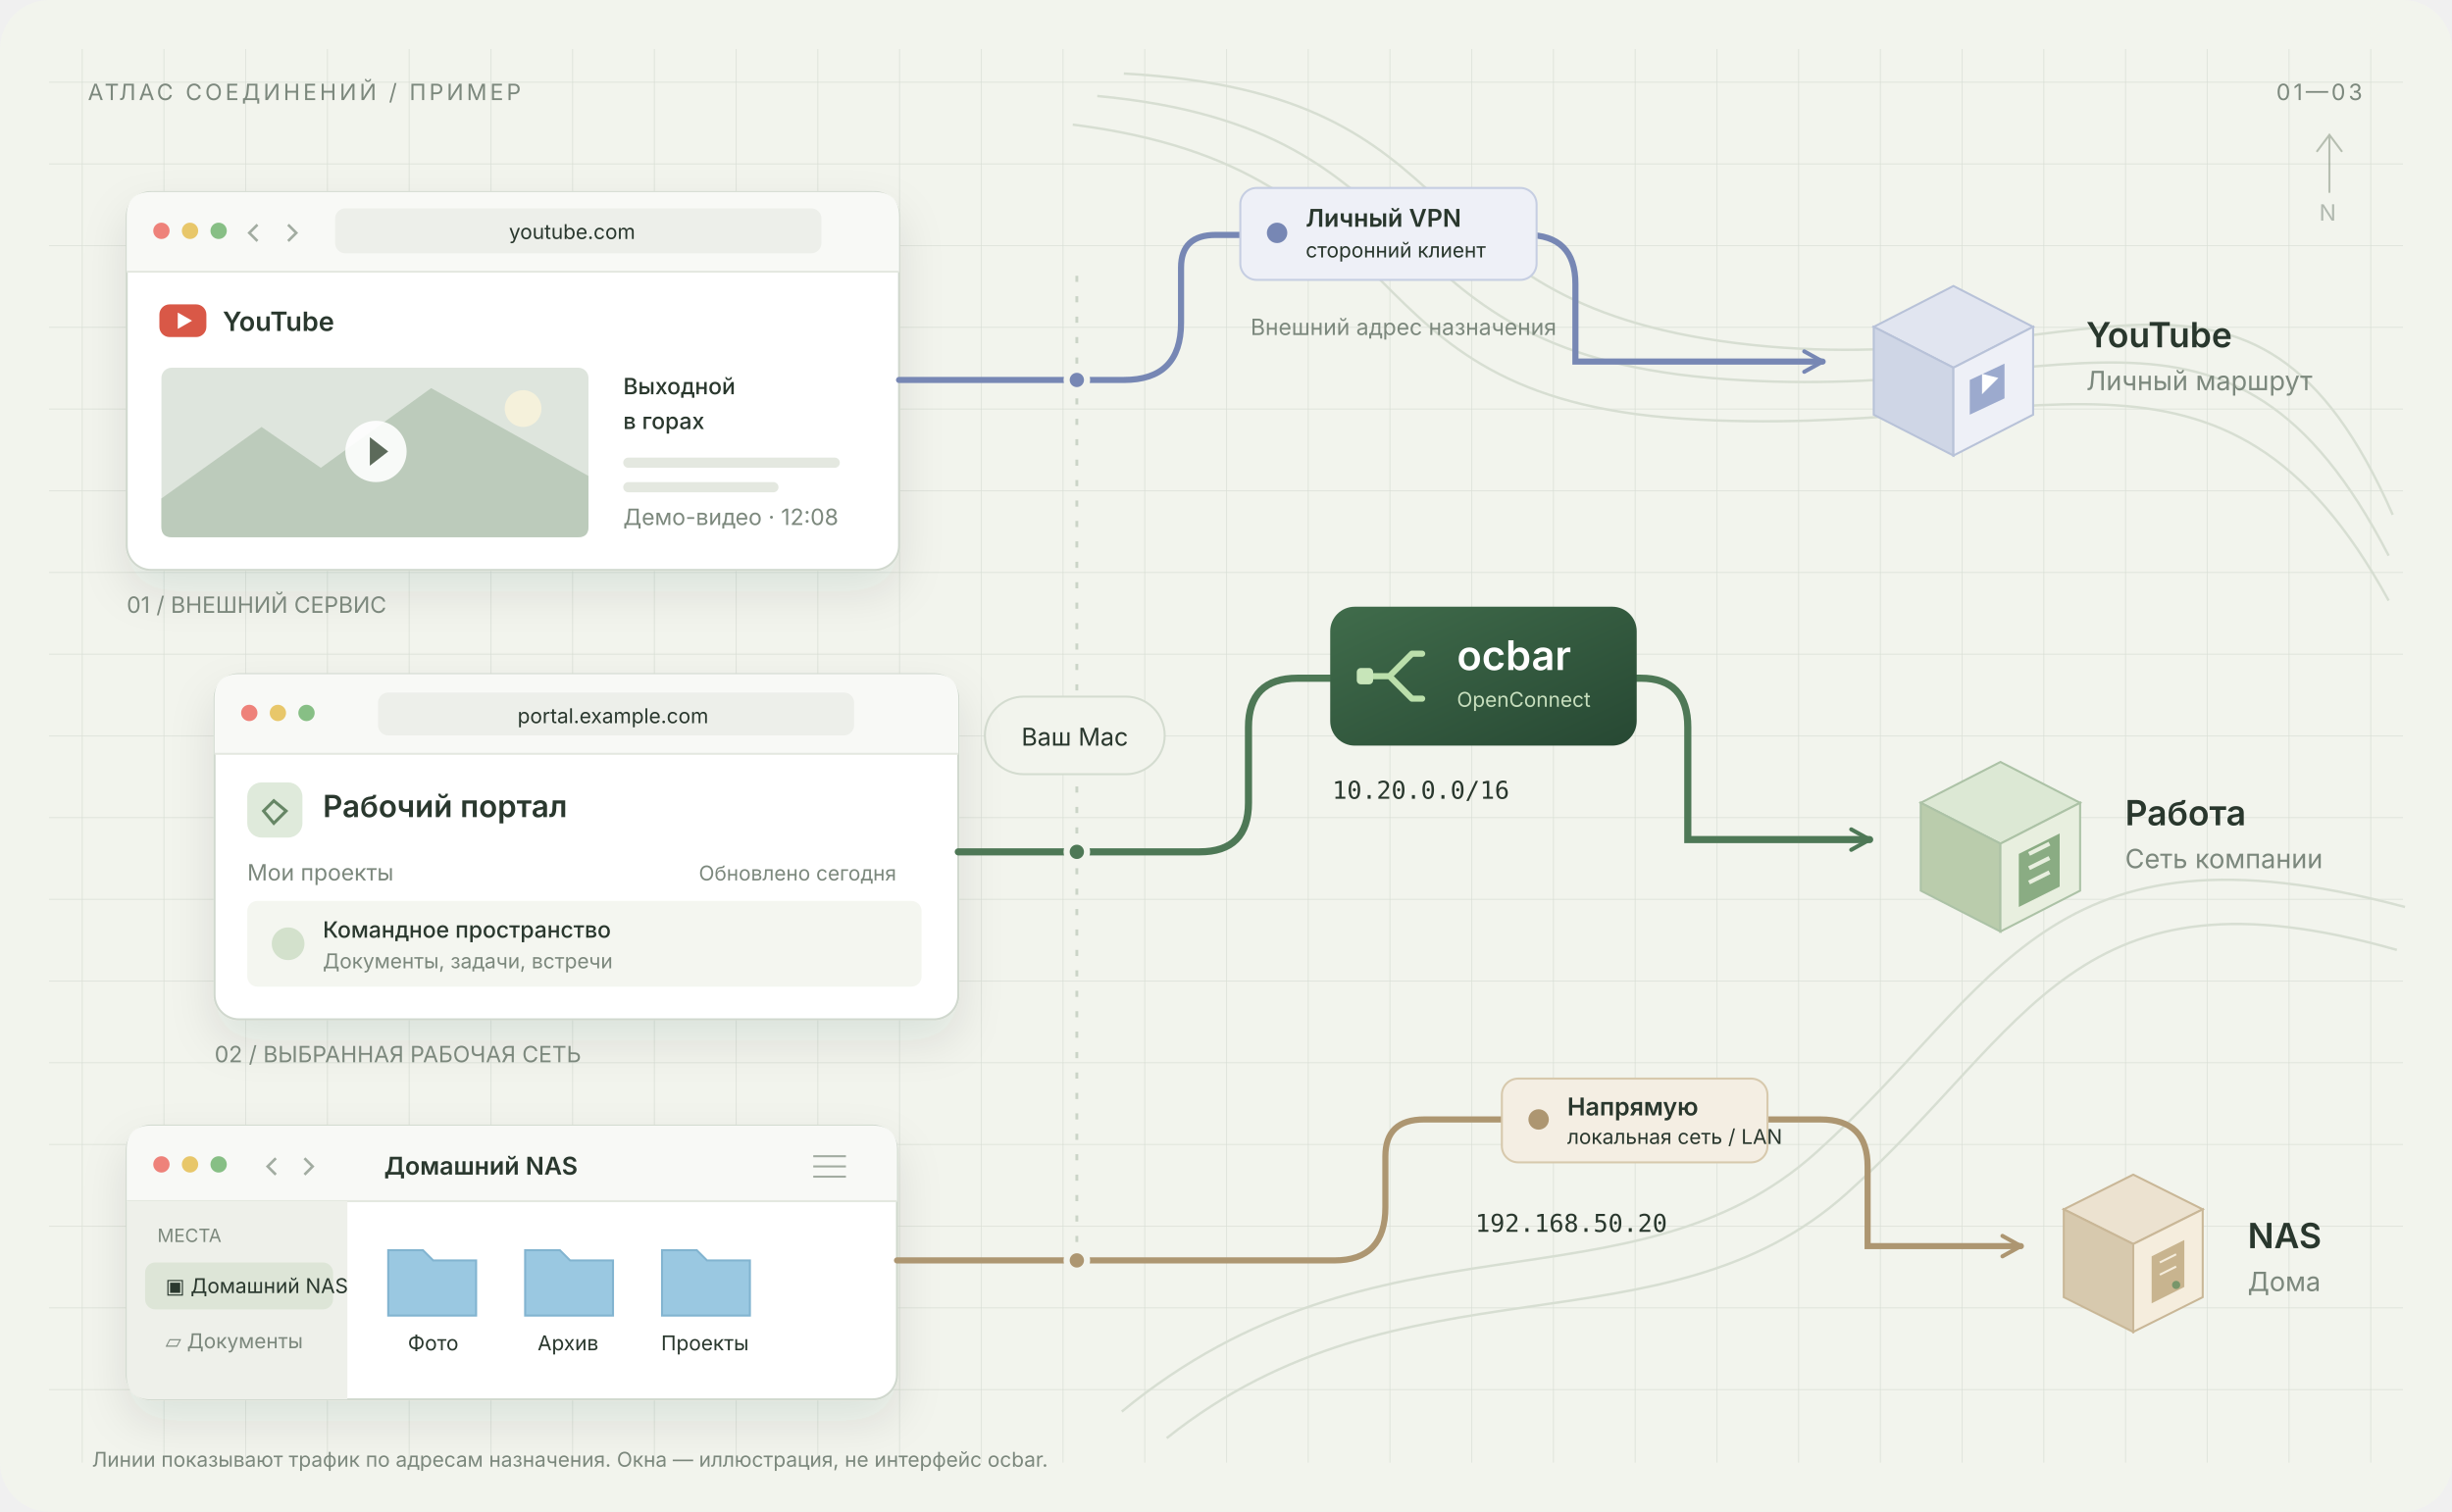
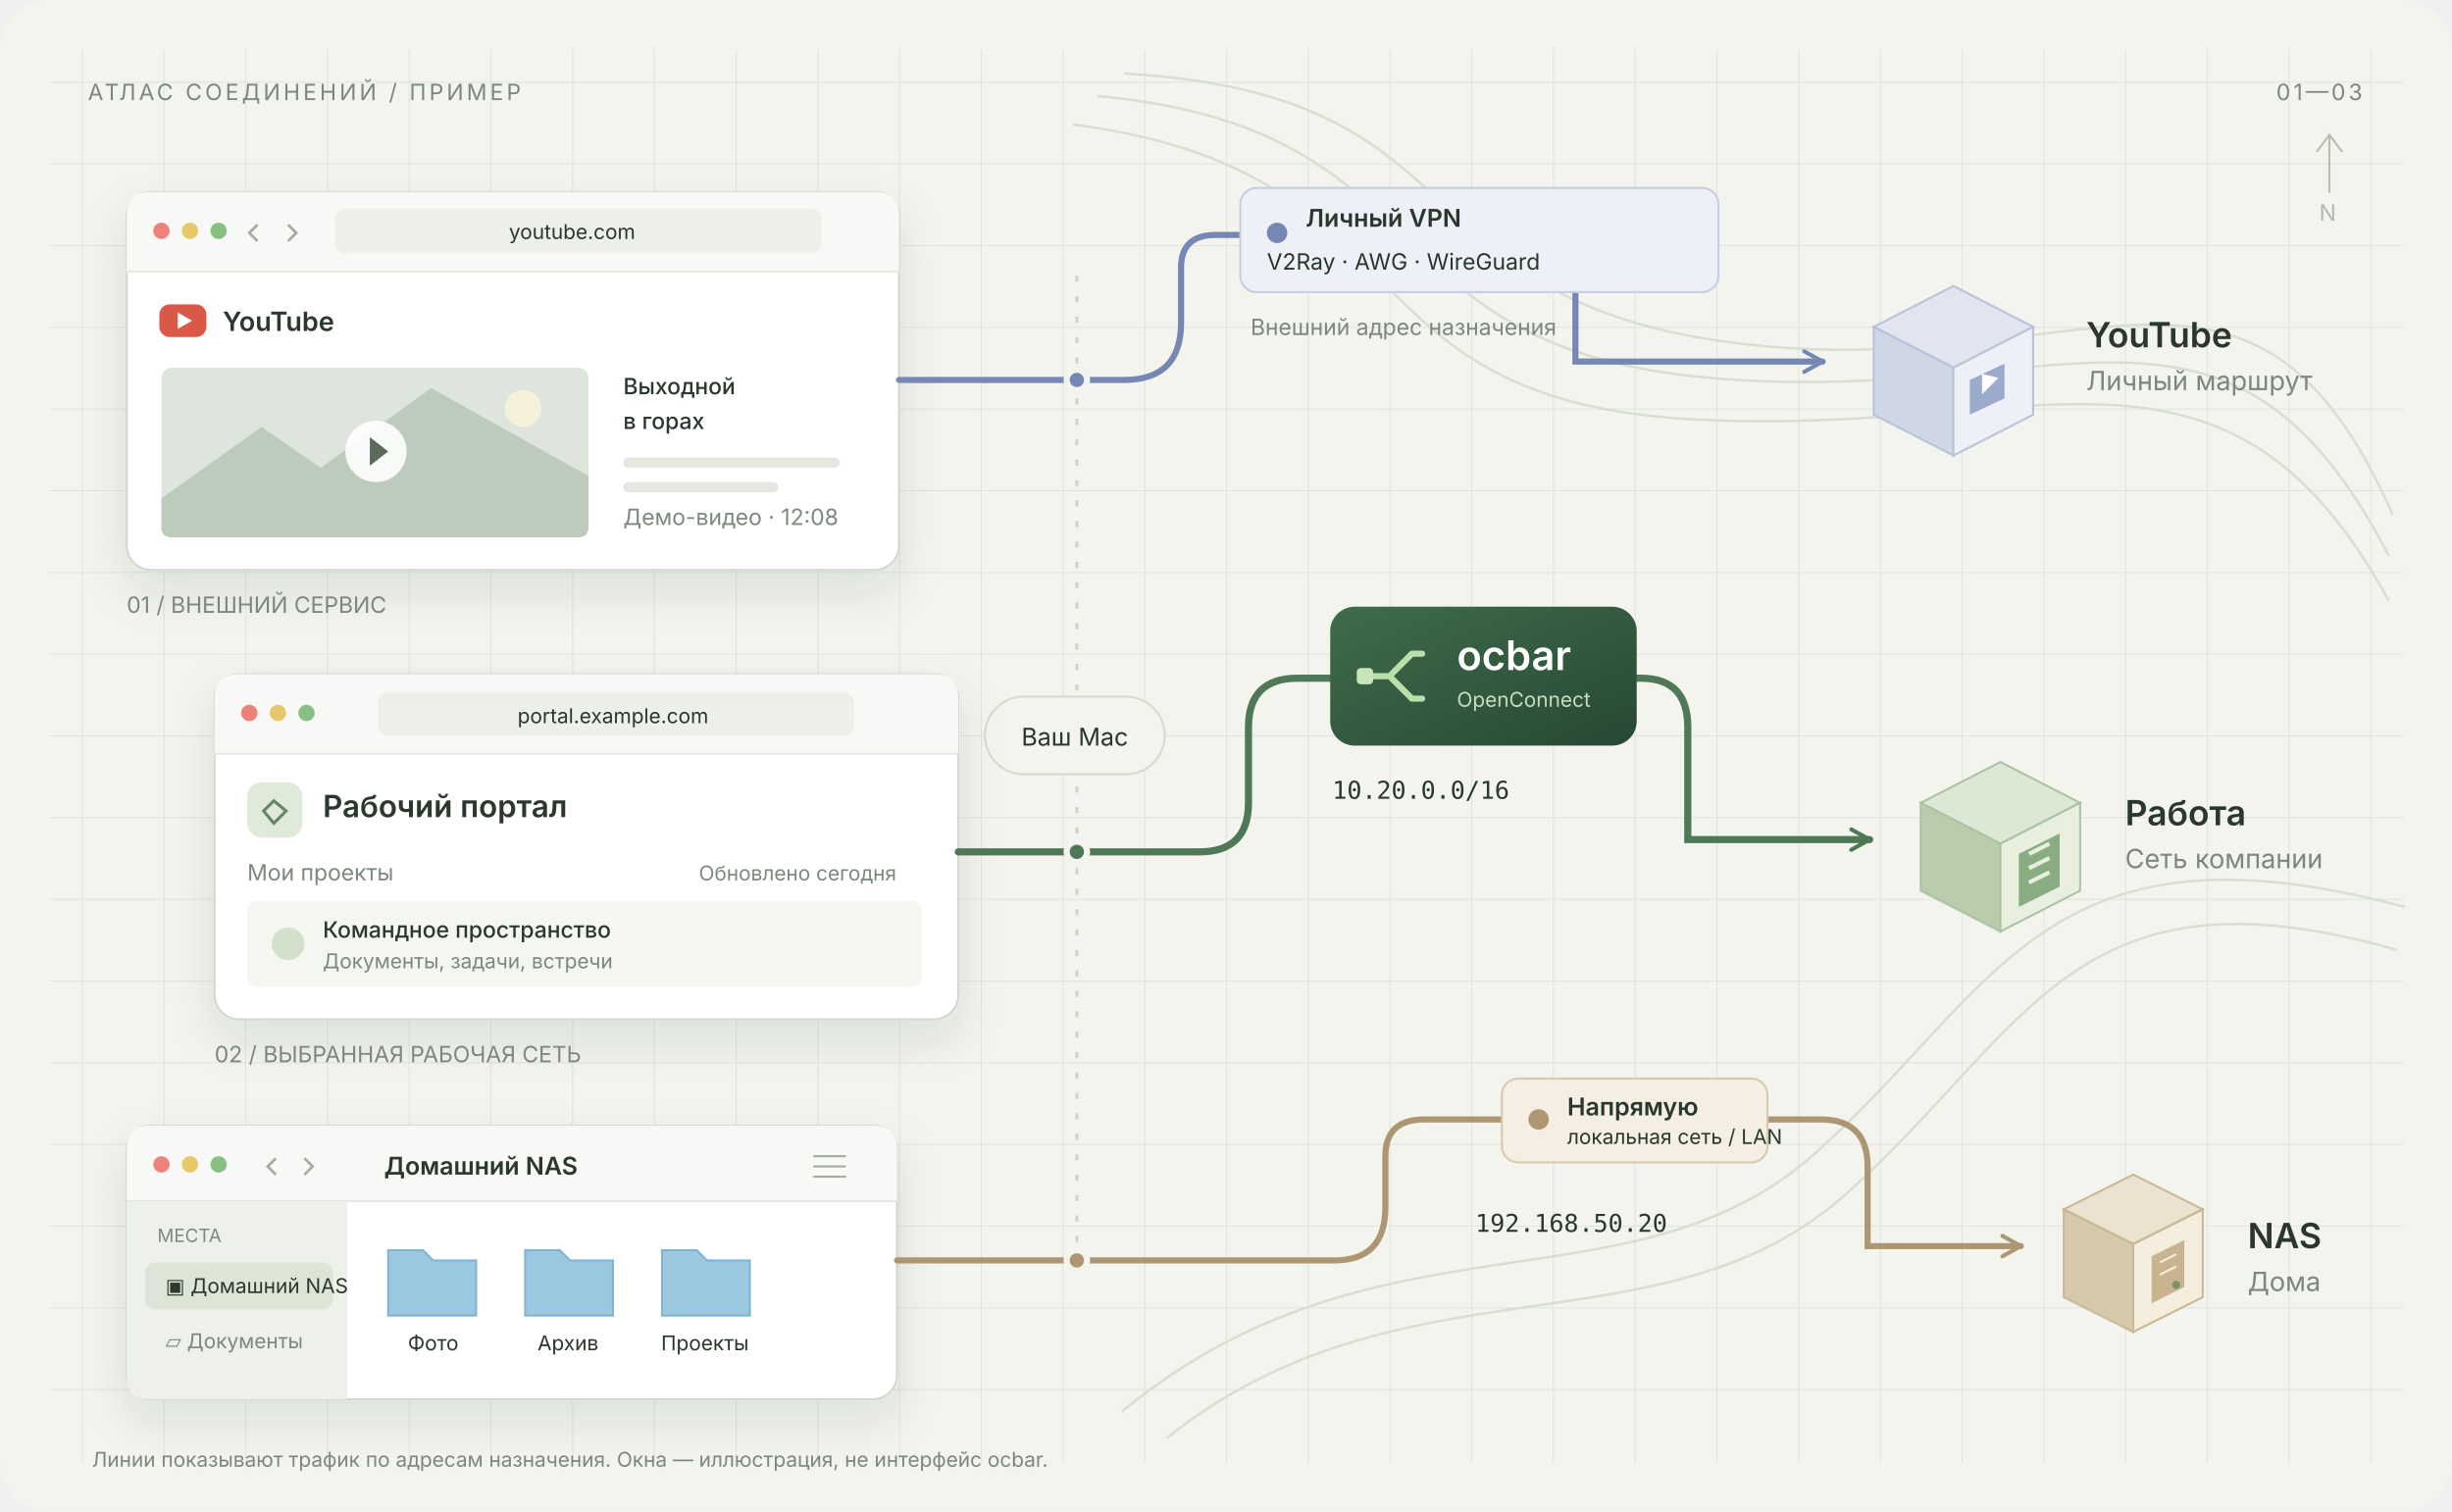
<svg xmlns="http://www.w3.org/2000/svg" width="1200" height="740" viewBox="0 0 1200 740" fill="none" role="img" aria-labelledby="title desc">
  <defs>
    <pattern id="grid" width="40" height="40" patternUnits="userSpaceOnUse">
      <path d="M40 0H0V40" stroke="#D9DFD5" stroke-width=".65" />
    </pattern>
    <filter id="shadow" x="-20%" y="-30%" width="140%" height="180%">
      <feDropShadow dx="0" dy="10" stdDeviation="11" flood-color="#213528" flood-opacity=".10" />
    </filter>
    <linearGradient id="green" x1="0" y1="0" x2="1" y2="1">
      <stop stop-color="#406C4B" />
      <stop offset="1" stop-color="#274833" />
    </linearGradient>
    <style>text{font-family:-apple-system,BlinkMacSystemFont,"Segoe UI",sans-serif;fill:#29372D}.mono{font-family:ui-monospace,SFMono-Regular,Consolas,monospace}.muted{fill:#7C887D}.label{font-size:11px;letter-spacing:1.5px}.body{font-size:13px}.small{font-size:11px}.heading{font-size:17px;font-weight:600}.route-personal,.route-work,.route-lan{transition:opacity .2s}svg[data-focus="personal"] .route-work,svg[data-focus="personal"] .route-lan,svg[data-focus="work"] .route-personal,svg[data-focus="work"] .route-lan,svg[data-focus="lan"] .route-personal,svg[data-focus="lan"] .route-work{opacity:.18}@media(prefers-reduced-motion:reduce){.route-personal,.route-work,.route-lan{transition:none}}</style>
  </defs>
  <rect width="1200" height="740" rx="24" fill="#F2F4ED" />
  <rect x="24" y="24" width="1152" height="692" rx="16" fill="url(#grid)" />
  <path d="M550 36C730 46 681 147 850 168S1102 95 1171 252M537 47C710 63 666 170 837 185S1091 121 1169 272M525 61C699 83 653 194 824 205S1088 146 1169 294M549 691C674 588 799 645 889 564S1001 397 1177 444M571 704C686 612 814 665 904 584S1015 420 1173 465" stroke="#D7DED2" stroke-width="1.2" />
  <text x="43" y="49" class="label muted">АТЛАС СОЕДИНЕНИЙ / ПРИМЕР</text>
  <text x="1114" y="49" class="label muted">01—03</text>
  <g opacity=".55">
    <path d="M1140 94V66M1134 74L1140 66L1146 74" stroke="#85927F" stroke-linecap="round" />
    <text x="1135" y="108" class="small muted">N</text>
  </g>
  <path d="M527 135V614" stroke="#CBD4C7" stroke-width="1.4" stroke-dasharray="3 7" />
  <rect x="482" y="341" width="88" height="38" rx="19" fill="#F2F4ED" stroke="#D4DCD0" />
  <text x="526" y="365" font-size="12" text-anchor="middle">Ваш Mac</text>
  <g class="route-personal">
    <g filter="url(#shadow)">
      <rect x="62" y="94" width="378" height="185" rx="12" fill="white" stroke="#D0D8CE" />
      <path d="M74 94H428Q440 94 440 106V133H62V106Q62 94 74 94" fill="#F8F9F6" />
      <path d="M62 133H440" stroke="#E4E8E0" />
      <circle cx="79" cy="113" r="4" fill="#EE827A" />
      <circle cx="93" cy="113" r="4" fill="#E8C76B" />
      <circle cx="107" cy="113" r="4" fill="#87BF85" />
      <path d="M126 110L122 114L126 118M141 110L145 114L141 118" stroke="#A2ACA1" stroke-width="1.3" />
      <rect x="164" y="102" width="238" height="22" rx="5" fill="#EDEFEA" />
      <text x="280" y="117" font-size="10" text-anchor="middle">youtube.com</text>
      <rect x="78" y="149" width="23" height="16" rx="5" fill="#D95847" />
      <path d="M87 153L94 157L87 161Z" fill="white" />
      <text x="109" y="162" font-size="13" font-weight="600">YouTube</text>
      <rect x="79" y="180" width="209" height="83" rx="5" fill="#DEE5DD" />
      <path d="M79 244L128 209L157 229L211 190L288 233V258Q288 263 283 263H84Q79 263 79 258Z" fill="#BCCBBB" />
      <circle cx="256" cy="200" r="9" fill="#F5F1DB" />
      <circle cx="184" cy="221" r="15" fill="#FFF" fill-opacity=".9" />
      <path d="M181 214L190 221L181 228Z" fill="#5B6A5A" />
      <text x="305" y="193" font-size="11" font-weight="500">Выходной</text>
      <text x="305" y="210" font-size="11" font-weight="500">в горах</text>
      <rect x="305" y="224" width="106" height="5" rx="2.5" fill="#E4E8E0" />
      <rect x="305" y="236" width="76" height="5" rx="2.5" fill="#E4E8E0" />
      <text x="305" y="257" class="small muted">Демо-видео · 12:08</text>
    </g>
    <path d="M440 186H550Q578 186 578 158V131Q578 115 595 115H747Q771 115 771 139V177H892" stroke="#7787B4" stroke-width="3" stroke-linecap="round" />
    <circle cx="527" cy="186" r="5" fill="#7787B4" stroke="#F2F4ED" stroke-width="3" />
    <path d="M883 172L892 177L883 182" stroke="#7787B4" stroke-width="2" stroke-linecap="round" stroke-linejoin="round" />
-     <rect x="607" y="92" width="145" height="45" rx="8" fill="#EEF0F7" stroke="#C6CEE2" />
+     <rect x="607" y="92" width="234" height="51" rx="8" fill="#EEF0F7" stroke="#C6CEE2" />
    <circle cx="625" cy="114" r="5" fill="#7787B4" />
    <text x="639" y="111" font-size="12" font-weight="600">Личный VPN</text>
-     <text x="639" y="126" font-size="10" fill="#7787B4">сторонний клиент</text>
+     <text x="620" y="132" font-size="11" fill="#7787B4">V2Ray · AWG · WireGuard</text>
    <text x="612" y="164" class="small muted">Внешний адрес назначения</text>
    <g transform="translate(917 140)">
      <path d="M0 20L39 0L78 20L39 40Z" fill="#E1E5F0" stroke="#B8C2D8" />
      <path d="M0 20V63L39 83V40Z" fill="#CFD6E6" stroke="#B8C2D8" />
      <path d="M39 40L78 20V63L39 83Z" fill="#EEF0F7" stroke="#B8C2D8" />
      <path d="M47 46L64 38V55L47 63Z" fill="#9CAACE" />
      <path d="M53 43L61 45L53 53Z" fill="white" />
    </g>
    <text x="1021" y="170" class="heading">YouTube</text>
    <text x="1021" y="191" class="body muted">Личный маршрут</text>
    <text x="62" y="300" class="small muted">01 / ВНЕШНИЙ СЕРВИС</text>
  </g>
  <g class="route-work">
    <g filter="url(#shadow)">
      <rect x="105" y="330" width="364" height="169" rx="12" fill="white" stroke="#D0D8CE" />
      <path d="M117 330H457Q469 330 469 342V369H105V342Q105 330 117 330" fill="#F8F9F6" />
      <path d="M105 369H469" stroke="#E4E8E0" />
      <circle cx="122" cy="349" r="4" fill="#EE827A" />
      <circle cx="136" cy="349" r="4" fill="#E8C76B" />
      <circle cx="150" cy="349" r="4" fill="#87BF85" />
      <rect x="185" y="339" width="233" height="21" rx="5" fill="#EDEFEA" />
      <text x="300" y="354" font-size="10" text-anchor="middle">portal.example.com</text>
      <rect x="121" y="383" width="27" height="27" rx="7" fill="#DFEADB" />
      <path d="M129 397L134 392L140 397L134 403Z" stroke="#668665" stroke-width="1.5" />
      <text x="158" y="400" font-size="15" font-weight="600">Рабочий портал</text>
      <text x="121" y="431" font-size="11" class="muted">Мои проекты</text>
      <text x="342" y="431" font-size="10" class="muted">Обновлено сегодня</text>
      <rect x="121" y="441" width="330" height="42" rx="5" fill="#F4F6F0" />
      <circle cx="141" cy="462" r="8" fill="#D3E1CC" />
      <text x="158" y="459" font-size="11" font-weight="500">Командное пространство</text>
      <text x="158" y="474" font-size="10" class="muted">Документы, задачи, встречи</text>
    </g>
    <path d="M469 417H587Q611 417 611 393V356Q611 332 635 332H803Q826 332 826 356V411H915" stroke="#4E7856" stroke-width="3.5" stroke-linecap="round" />
    <circle cx="527" cy="417" r="5" fill="#4E7856" stroke="#F2F4ED" stroke-width="3" />
    <path d="M906 406L915 411L906 416" stroke="#4E7856" stroke-width="2" stroke-linecap="round" stroke-linejoin="round" />
    <g transform="translate(651 297)">
      <rect width="150" height="68" rx="12" fill="url(#green)" />
      <path d="M17 34H29L40 23H45M29 34L40 45H45" stroke="#BBDFAB" stroke-width="3" stroke-linecap="round" stroke-linejoin="round" />
      <rect x="13" y="30" width="8" height="8" rx="2" fill="#C7E5B9" />
      <text x="62" y="31" font-size="20" font-weight="600" style="fill:#fff">ocbar</text>
      <text x="62" y="49" font-size="10" style="fill:#C7DEBD">OpenConnect</text>
    </g>
    <text x="652" y="391" class="mono" font-size="12" fill="#4E7856">10.20.0.0/16</text>
    <g transform="translate(940 373)">
      <path d="M0 20L39 0L78 20L39 40Z" fill="#DCE8D4" stroke="#ACC2A6" />
      <path d="M0 20V63L39 83V40Z" fill="#BACCAC" stroke="#ACC2A6" />
      <path d="M39 40L78 20V63L39 83Z" fill="#E8EFDF" stroke="#ACC2A6" />
      <path d="M48 45L68 35V61L48 71Z" fill="#8AAC83" />
      <path d="M53 45L63 40M53 52L63 47M53 59L63 54" stroke="#E8EFDF" stroke-width="2" />
    </g>
    <text x="1040" y="404" class="heading">Работа</text>
    <text x="1040" y="425" class="body muted">Сеть компании</text>
    <text x="105" y="520" class="small muted">02 / ВЫБРАННАЯ РАБОЧАЯ СЕТЬ</text>
  </g>
  <g class="route-lan">
    <g filter="url(#shadow)">
      <rect x="62" y="551" width="377" height="134" rx="12" fill="white" stroke="#D0D8CE" />
      <path d="M74 551H427Q439 551 439 563V588H62V563Q62 551 74 551" fill="#F8F9F6" />
      <circle cx="79" cy="570" r="4" fill="#EE827A" />
      <circle cx="93" cy="570" r="4" fill="#E8C76B" />
      <circle cx="107" cy="570" r="4" fill="#87BF85" />
      <path d="M135 567L131 571L135 575M149 567L153 571L149 575" stroke="#A2ACA1" stroke-width="1.3" />
      <text x="188" y="575" font-size="12" font-weight="600">Домашний NAS</text>
      <path d="M398 566H414M398 571H414M398 576H414" stroke="#A2ACA1" />
      <path d="M62 588H439" stroke="#E4E8E0" />
      <path d="M62 588H170V685H74Q62 685 62 673Z" fill="#EEF0EA" />
      <text x="77" y="608" font-size="9" class="muted">МЕСТА</text>
      <rect x="71" y="618" width="92" height="23" rx="5" fill="#DDE5D7" />
      <text x="81" y="633" font-size="10">▣ Домашний NAS</text>
      <text x="81" y="660" font-size="10" class="muted">▱ Документы</text>
      <g fill="#9AC8E1" stroke="#82B4D0">
        <path d="M190 612H207L212 617H233V644H190Z" />
        <path d="M257 612H274L279 617H300V644H257Z" />
        <path d="M324 612H341L346 617H367V644H324Z" />
      </g>
      <g font-size="10" text-anchor="middle">
        <text x="212" y="661">Фото</text>
        <text x="278" y="661">Архив</text>
        <text x="345" y="661">Проекты</text>
      </g>
    </g>
    <path d="M439 617H653Q678 617 678 591V566Q678 548 697 548H891Q914 548 914 571V610H989" stroke="#AD9671" stroke-width="3" stroke-linecap="round" />
    <circle cx="527" cy="617" r="5" fill="#AD9671" stroke="#F2F4ED" stroke-width="3" />
    <path d="M980 605L989 610L980 615" stroke="#AD9671" stroke-width="2" stroke-linecap="round" stroke-linejoin="round" />
    <rect x="735" y="528" width="130" height="41" rx="8" fill="#F4EEE3" stroke="#D7C9AD" />
    <circle cx="753" cy="548" r="5" fill="#AD9671" />
    <text x="767" y="546" font-size="12" font-weight="600">Напрямую</text>
    <text x="767" y="560" font-size="10" fill="#AD9671">локальная сеть / LAN</text>
    <text x="722" y="603" class="mono" font-size="12" fill="#AD9671">192.168.50.20</text>
    <g transform="translate(1010 572)">
      <path d="M0 20L34 3L68 20L34 37Z" fill="#ECE2D0" stroke="#C9B797" />
      <path d="M0 20V63L34 80V37Z" fill="#D7C9AE" stroke="#C9B797" />
      <path d="M34 37L68 20V63L34 80Z" fill="#F5EDDD" stroke="#C9B797" />
      <path d="M43 43L59 35V58L43 66Z" fill="#C8B48F" />
      <path d="M47 46L55 42M47 52L55 48" stroke="#F5EDDD" />
      <circle cx="55" cy="57" r="2" fill="#78966A" />
    </g>
    <text x="1100" y="611" class="heading">NAS</text>
    <text x="1100" y="632" class="body muted">Дома</text>
  </g>
  <text x="45" y="718" font-size="10" class="muted">Линии показывают трафик по адресам назначения. Окна — иллюстрация, не интерфейс ocbar.</text>
</svg>
